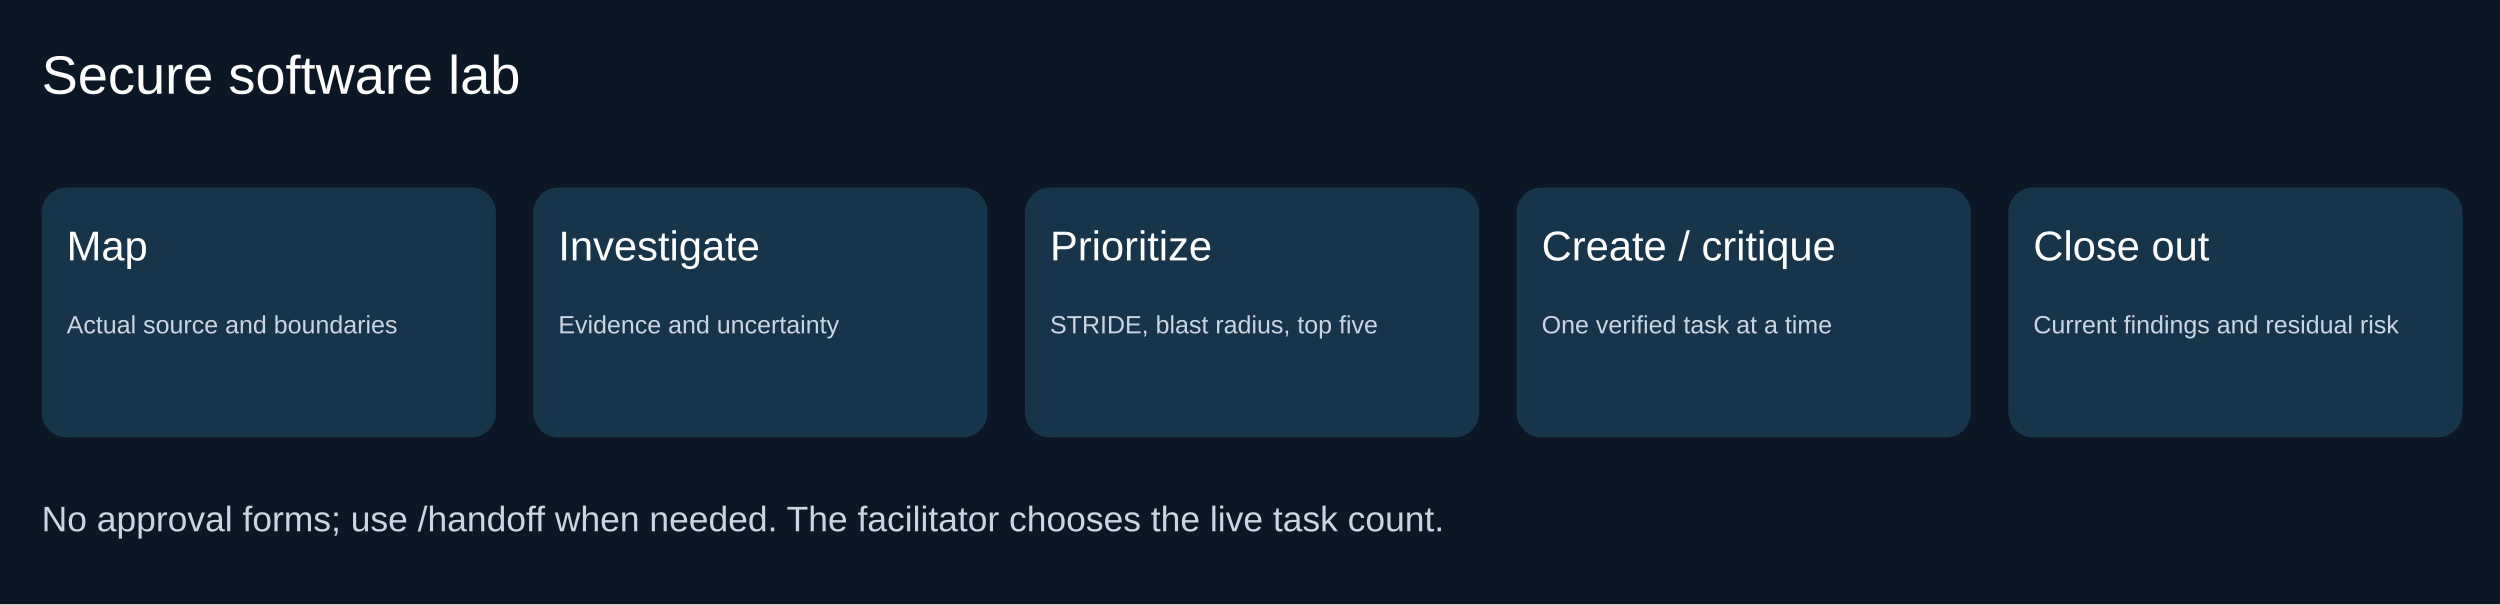
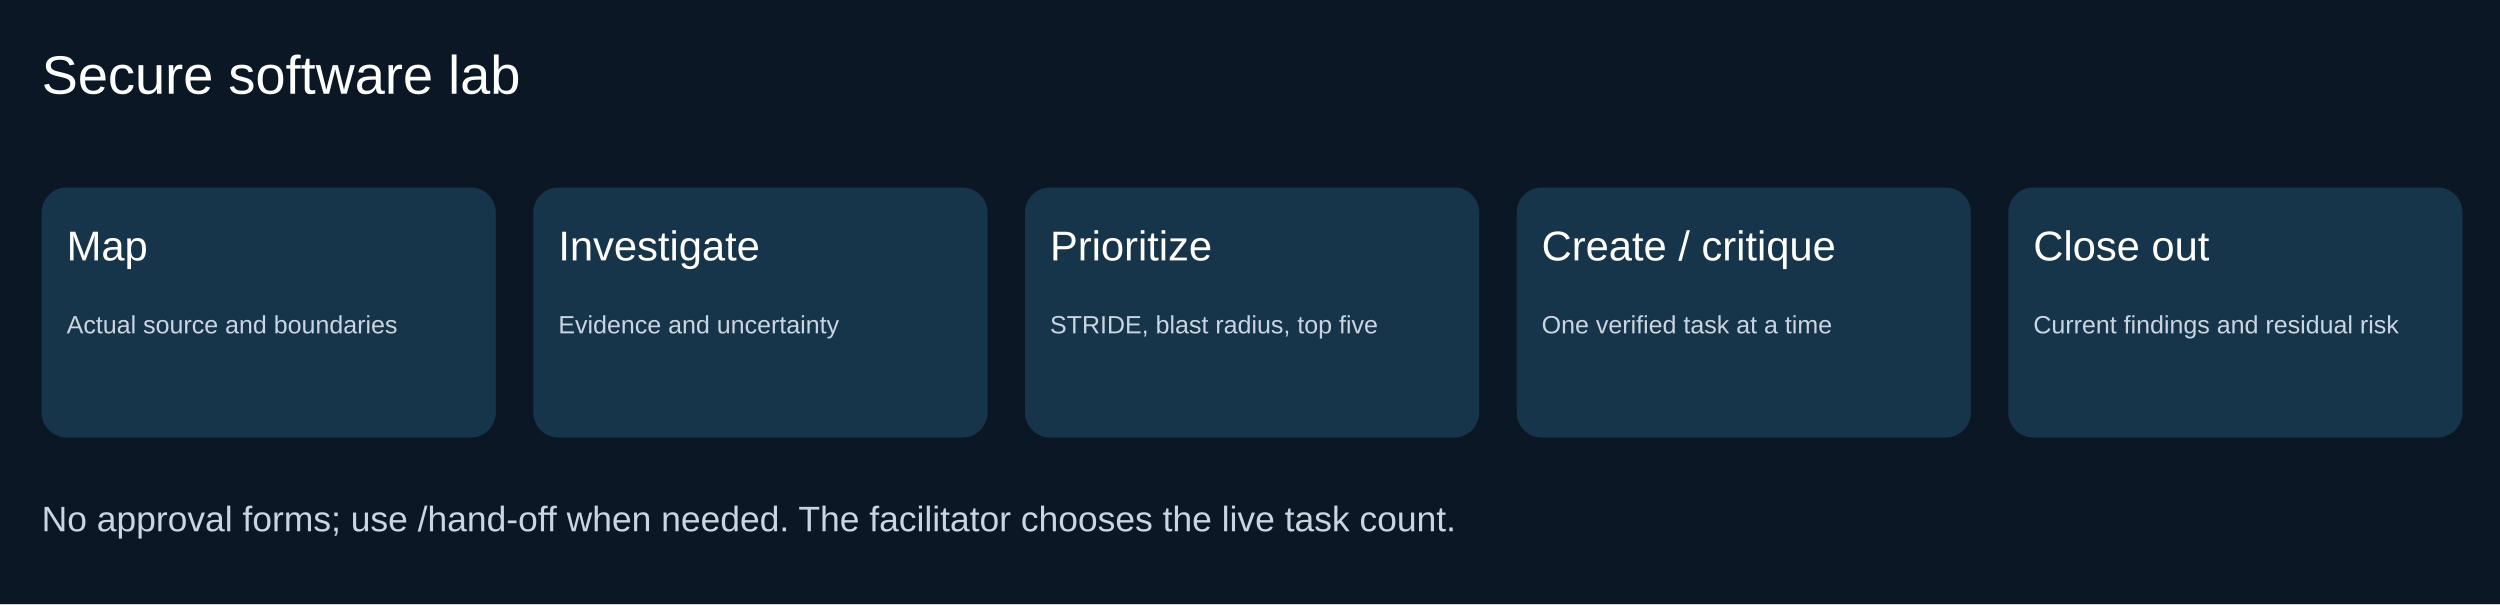
<svg xmlns="http://www.w3.org/2000/svg" viewBox="0 0 1200 290" role="img" aria-label="Secure software lab">
  <rect width="1200" height="290" fill="#0b1724" />
  <g font-family="Arial, sans-serif">
    <text x="20" y="45" fill="white" font-size="26">Secure software lab</text>
    <rect x="20" y="90" width="218" height="120" rx="12" fill="#17354a" />
    <text x="32" y="125" fill="white" font-size="20">Map</text>
    <text x="32" y="160" fill="#cbd5e1" font-size="12">Actual source and boundaries</text>
    <rect x="256" y="90" width="218" height="120" rx="12" fill="#17354a" />
    <text x="268" y="125" fill="white" font-size="20">Investigate</text>
    <text x="268" y="160" fill="#cbd5e1" font-size="12">Evidence and uncertainty</text>
    <rect x="492" y="90" width="218" height="120" rx="12" fill="#17354a" />
    <text x="504" y="125" fill="white" font-size="20">Prioritize</text>
    <text x="504" y="160" fill="#cbd5e1" font-size="12">STRIDE, blast radius, top five</text>
    <rect x="728" y="90" width="218" height="120" rx="12" fill="#17354a" />
    <text x="740" y="125" fill="white" font-size="20">Create / critique</text>
    <text x="740" y="160" fill="#cbd5e1" font-size="12">One verified task at a time</text>
    <rect x="964" y="90" width="218" height="120" rx="12" fill="#17354a" />
    <text x="976" y="125" fill="white" font-size="20">Close out</text>
    <text x="976" y="160" fill="#cbd5e1" font-size="12">Current findings and residual risk</text>
-     <text x="20" y="255" fill="#cbd5e1" font-size="17">No approval forms; use /handoff when needed. The facilitator chooses the live task count.</text>
+     <text x="20" y="255" fill="#cbd5e1" font-size="17">No approval forms; use /hand-off when needed. The facilitator chooses the live task count.</text>
  </g>
</svg>
